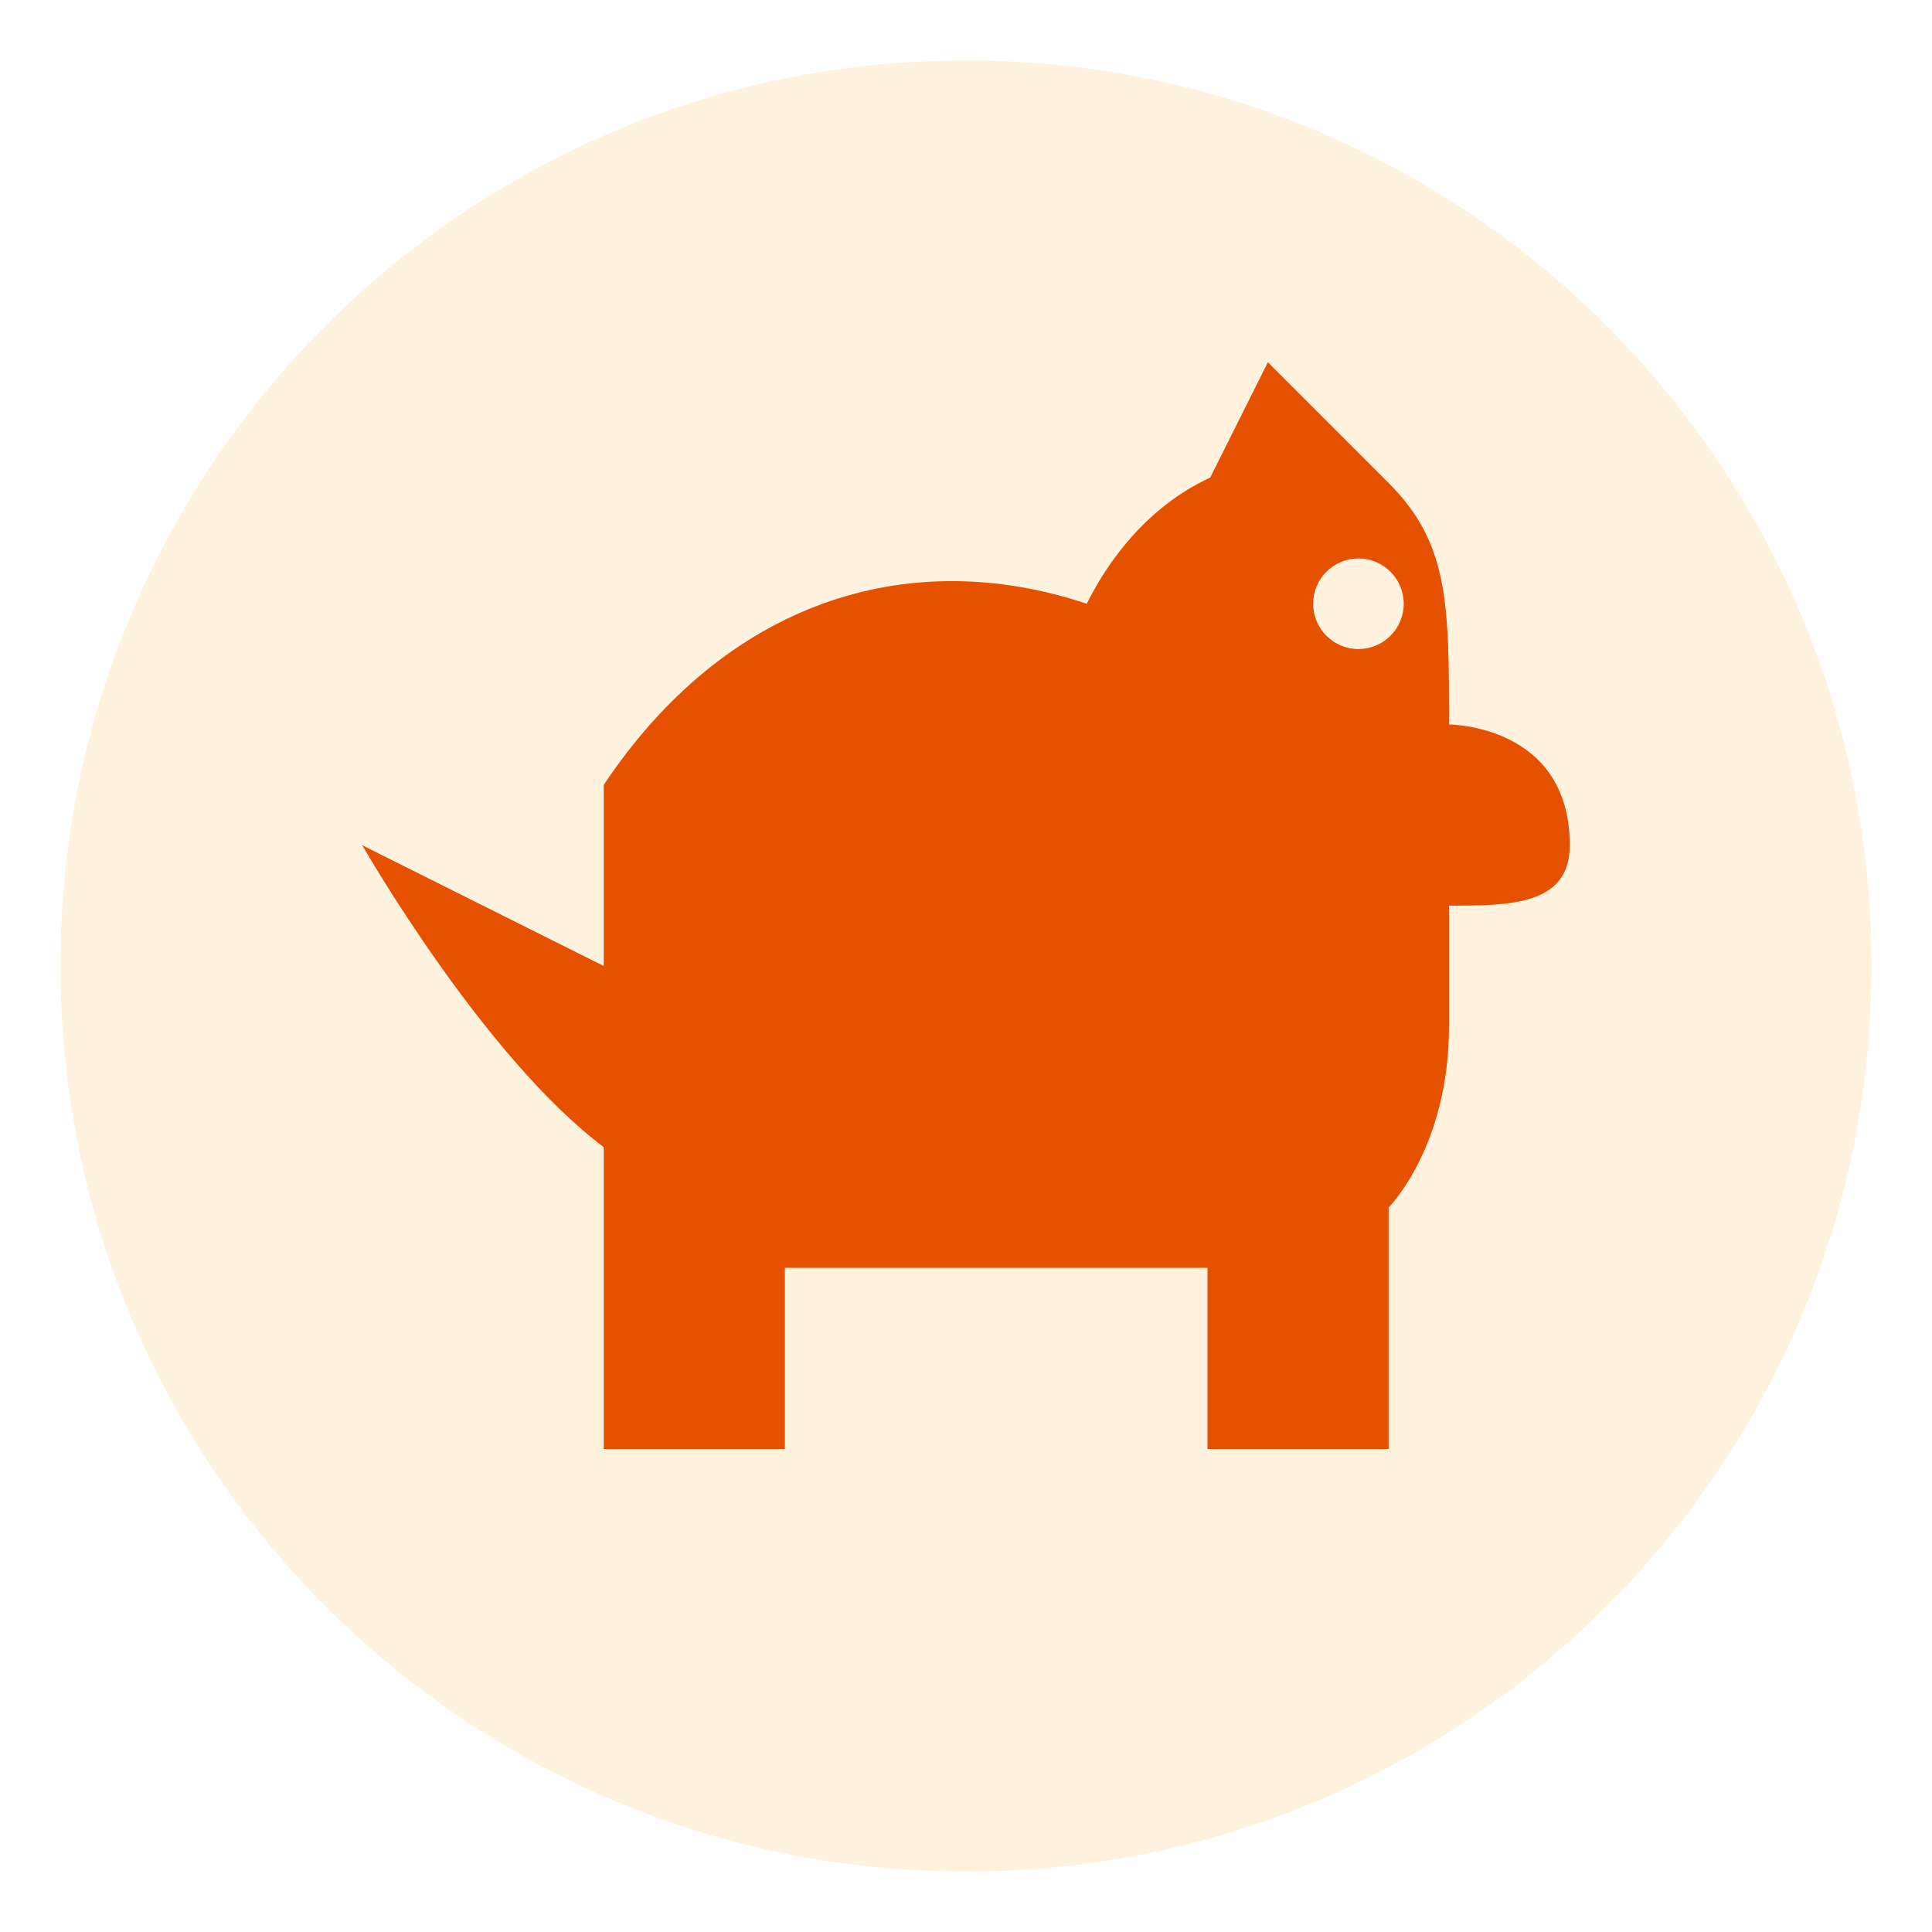
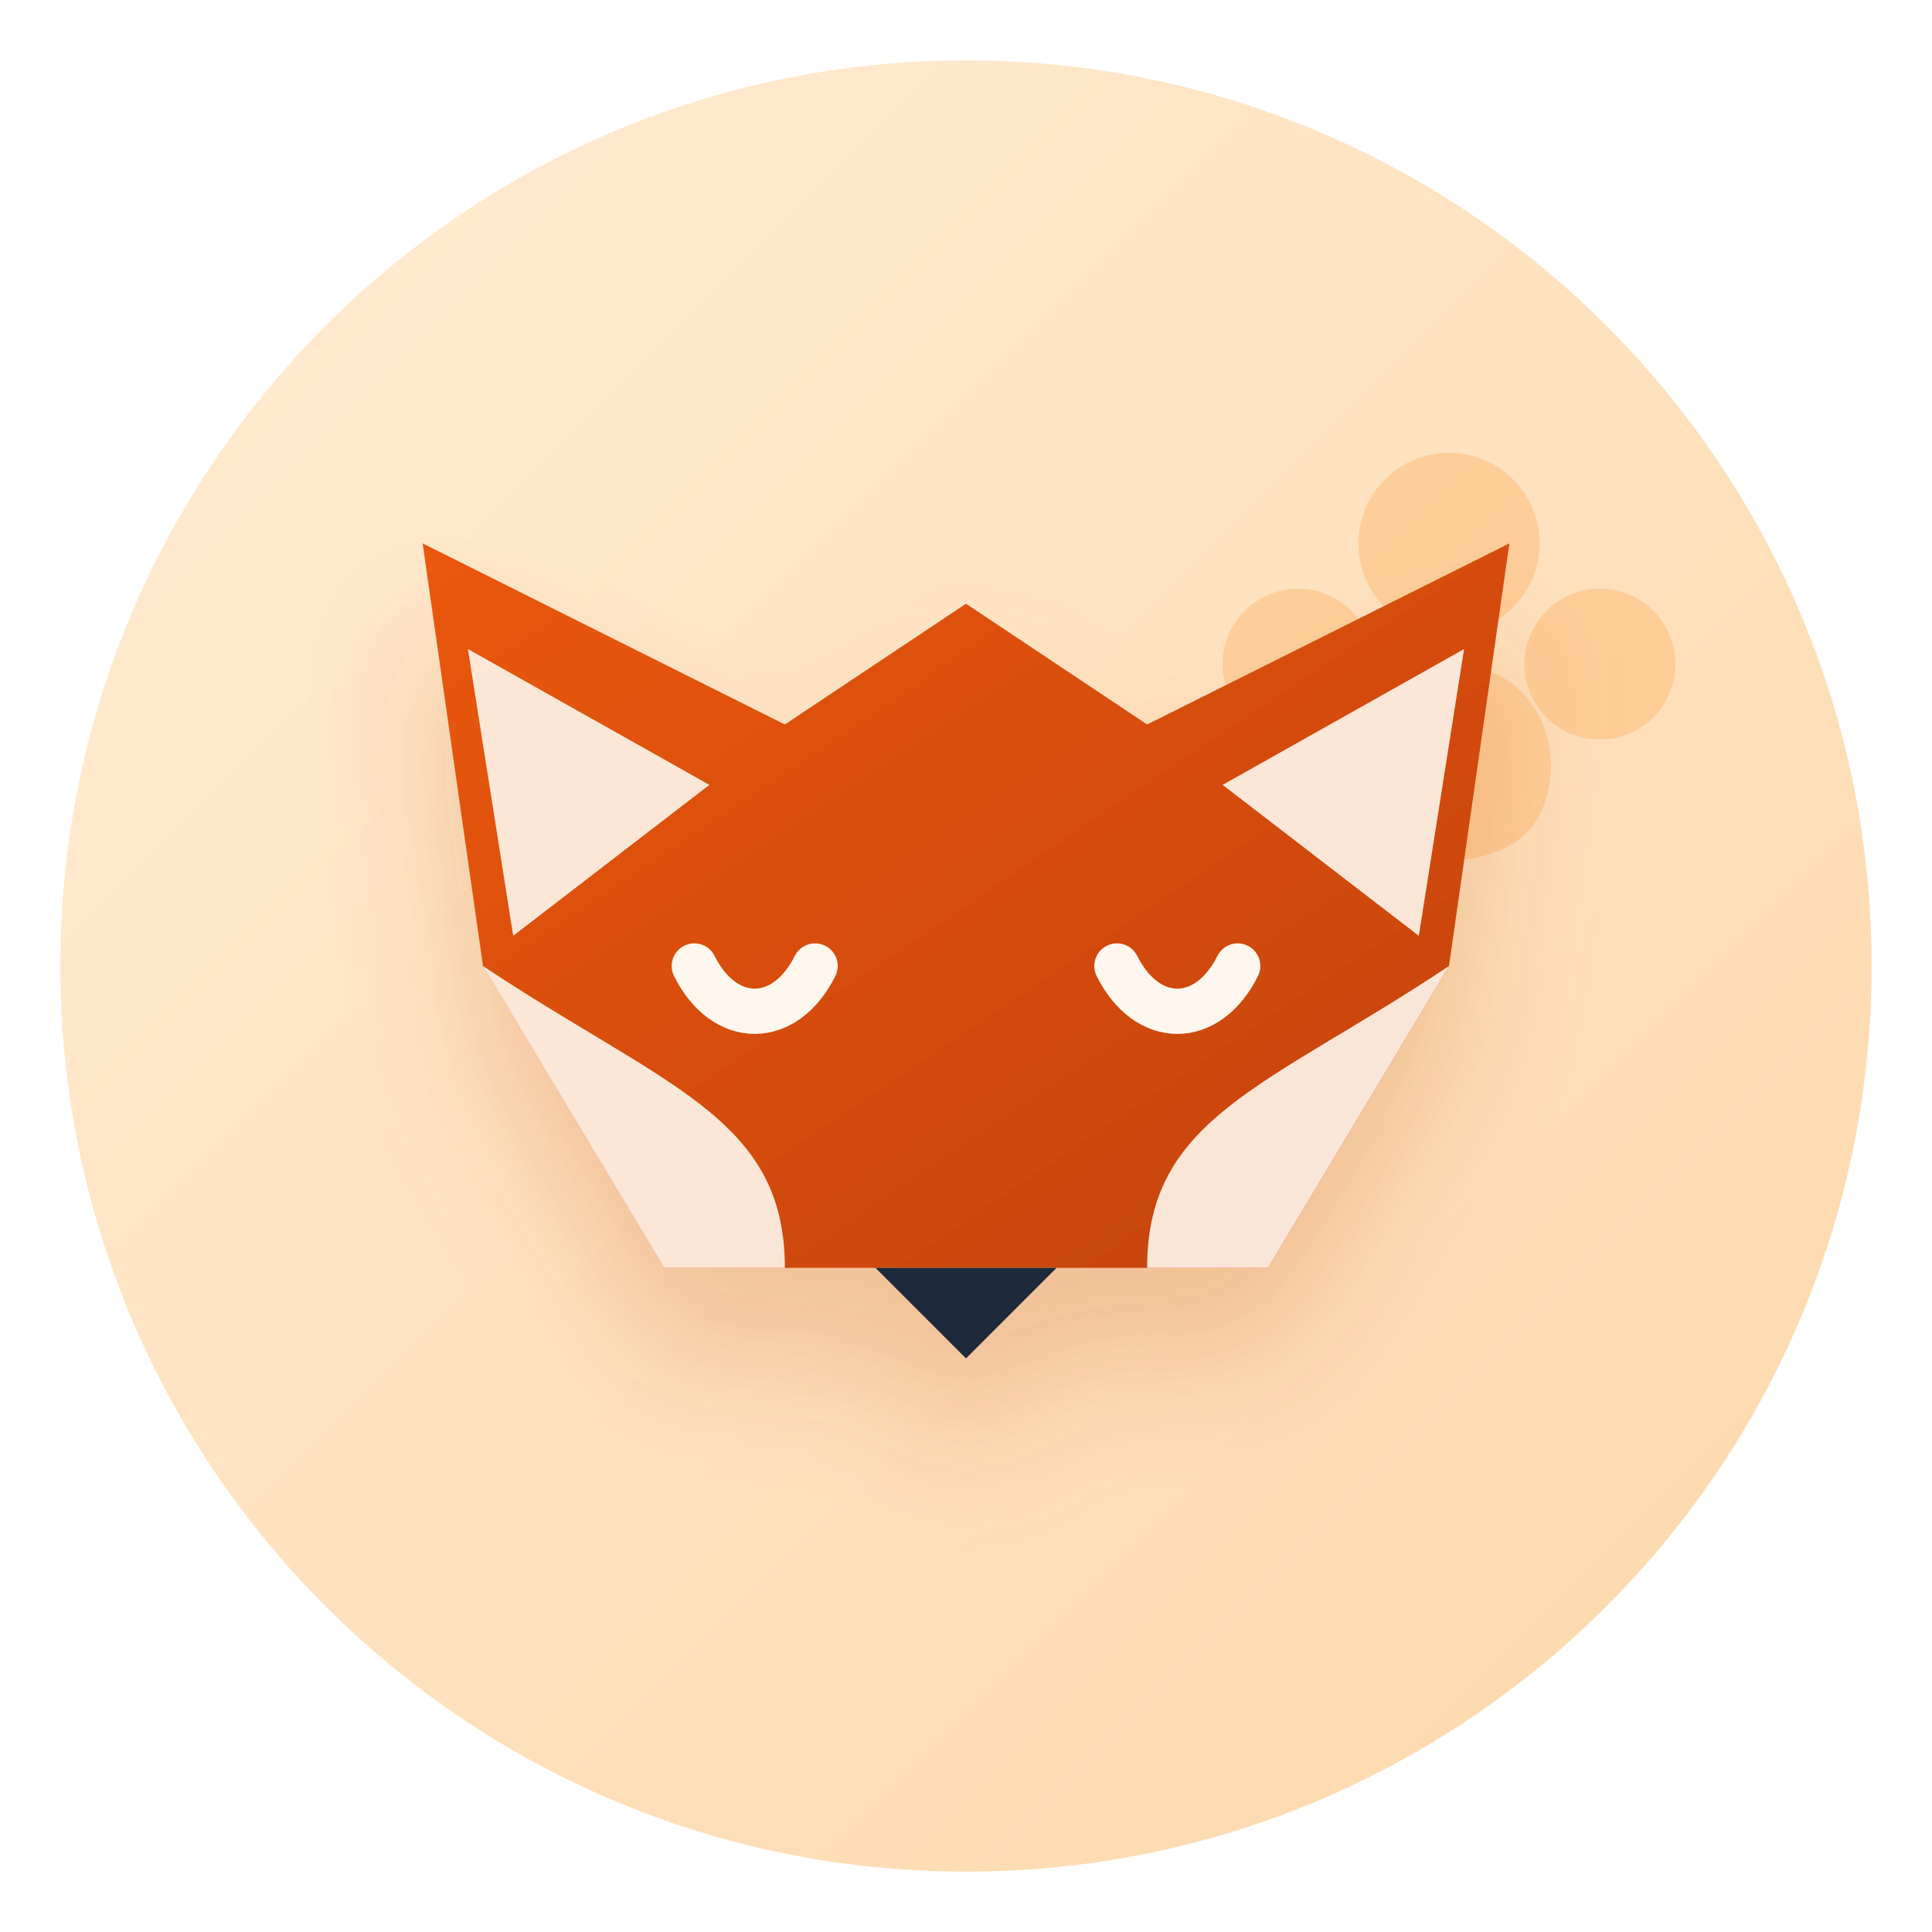
<svg xmlns="http://www.w3.org/2000/svg" viewBox="0 0 64 64" width="100%" height="100%">
-   <circle cx="32" cy="32" r="30" fill="#FFF3E0" />
-   <path d="M48,24 C48,24 52,24 52,28 C52,30 50,30 48,30 L48,34 C48,38 46,40 46,40 L46,48 L40,48 L40,42 L26,42 L26,48 L20,48 L20,38 C16,35 12,28 12,28 C16,30 20,32 20,32 L20,26 C24,20 30,18 36,20 C38,16 42,14 46,16 C48,18 48,20 48,24 Z" fill="#E65100" />
-   <path d="M42,12 L46,16 L40,16 Z" fill="#E65100" />
-   <circle cx="45" cy="20" r="1.5" fill="#FFF3E0" />
+   <defs>
+     <linearGradient id="bgGrad" x1="0%" y1="0%" x2="100%" y2="100%">
+       <stop offset="0%" stop-color="#FFEDD5" />
+       <stop offset="100%" stop-color="#FED7AA" />
+     </linearGradient>
+     <linearGradient id="animalGrad" x1="0%" y1="0%" x2="100%" y2="100%">
+       <stop offset="0%" stop-color="#EA580C" />
+       <stop offset="100%" stop-color="#C2410C" />
+     </linearGradient>
+   </defs>
+   <circle cx="32" cy="32" r="30" fill="url(#bgGrad)" />
+   <g fill="#FDBA74" opacity="0.5">
+     <circle cx="48" cy="18" r="3" />
+     <circle cx="53" cy="22" r="2.5" />
+     <circle cx="43" cy="22" r="2.5" />
+     <path d="M 48,22 C 45,22 44,25 45,27 C 46,29 50,29 51,27 C 52,25 51,22 48,22 Z" />
+   </g>
+   <g transform="translate(32, 34)" filter="drop-shadow(0px 3px 2px rgba(194, 65, 12, 0.2))">
+     <path d="M -16,-2 L -18,-16 L -6,-10 L 0,-14 L 6,-10 L 18,-16 L 16,-2 L 10,8 L -10,8 Z" fill="url(#animalGrad)" />
+     <path d="M -15,-3 L -16.5,-12.5 L -8.5,-8 Z" fill="#FFF7ED" opacity="0.9" />
+     <path d="M 15,-3 L 16.5,-12.5 L 8.5,-8 Z" fill="#FFF7ED" opacity="0.9" />
+     <path d="M -16,-2 C -10,2 -6,3 -6,8 L -10,8 Z" fill="#FFF7ED" opacity="0.9" />
+     <path d="M 16,-2 C 10,2 6,3 6,8 L 10,8 Z" fill="#FFF7ED" opacity="0.9" />
+     <polygon points="-3,8 3,8 0,11" fill="#1E293B" />
+     <path d="M -9,-2 C -8,0 -6,0 -5,-2" fill="none" stroke="#FFF7ED" stroke-width="1.5" stroke-linecap="round" />
+     <path d="M 9,-2 C 8,0 6,0 5,-2" fill="none" stroke="#FFF7ED" stroke-width="1.5" stroke-linecap="round" />
+   </g>
</svg>
